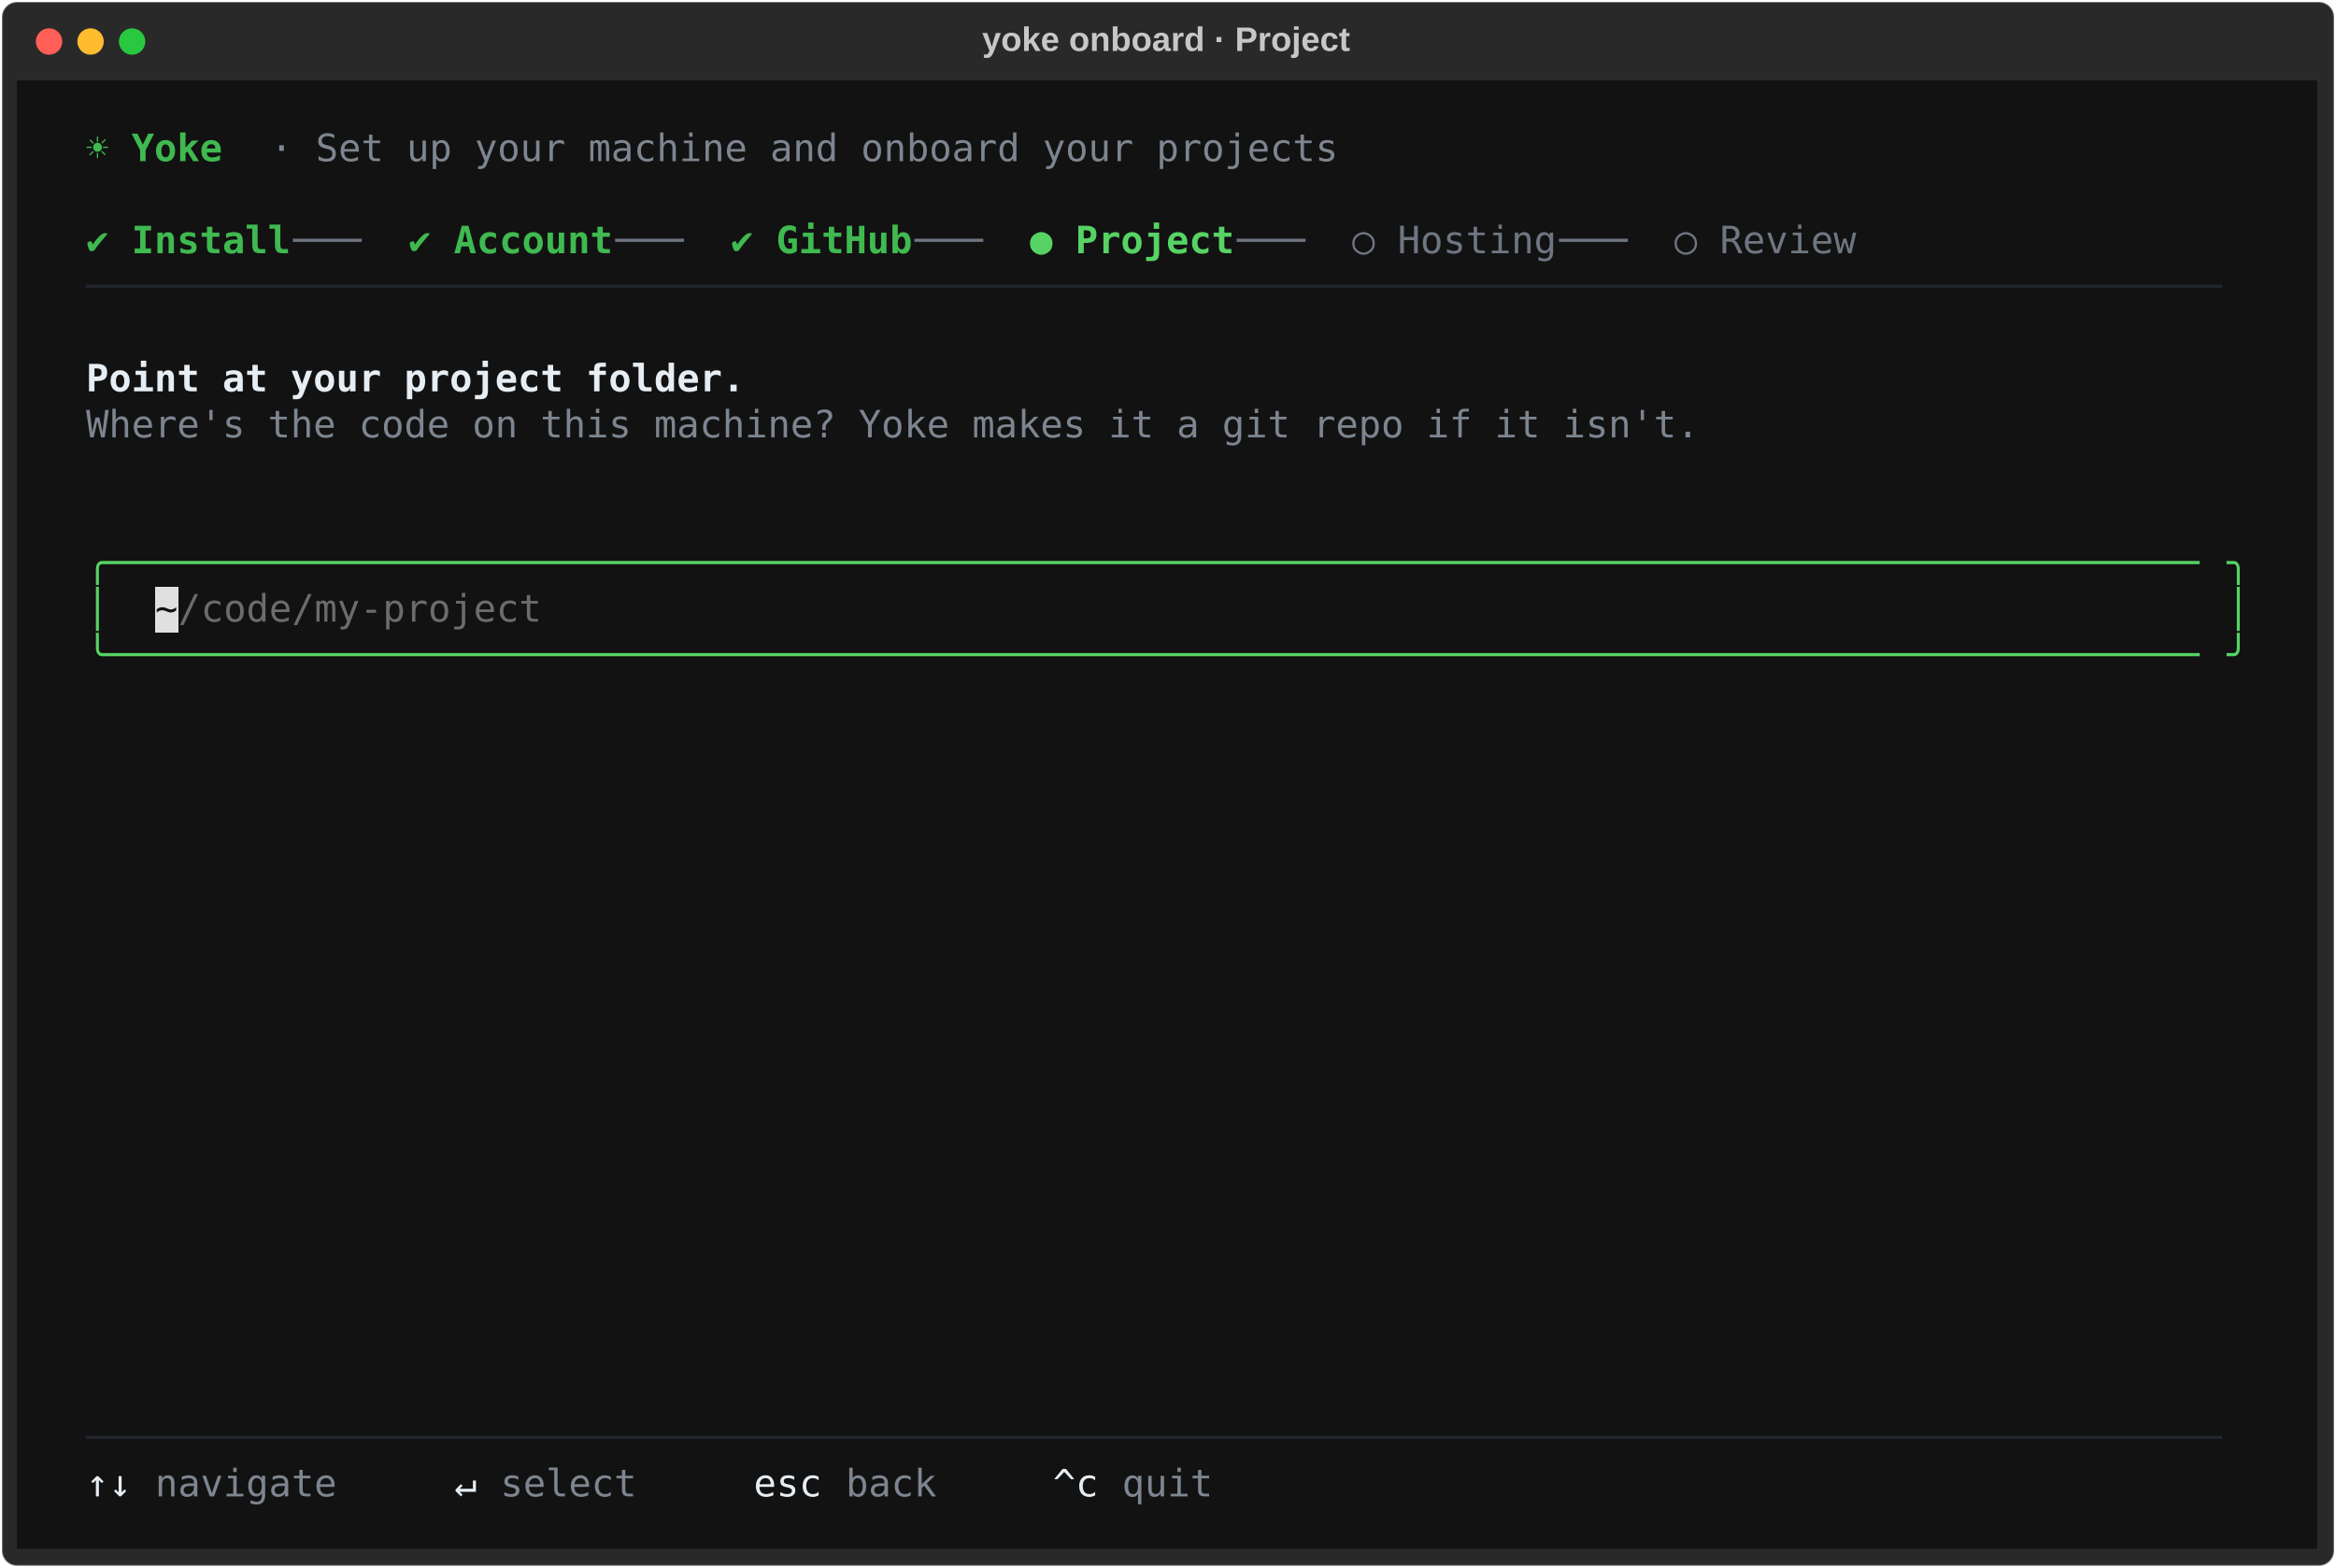
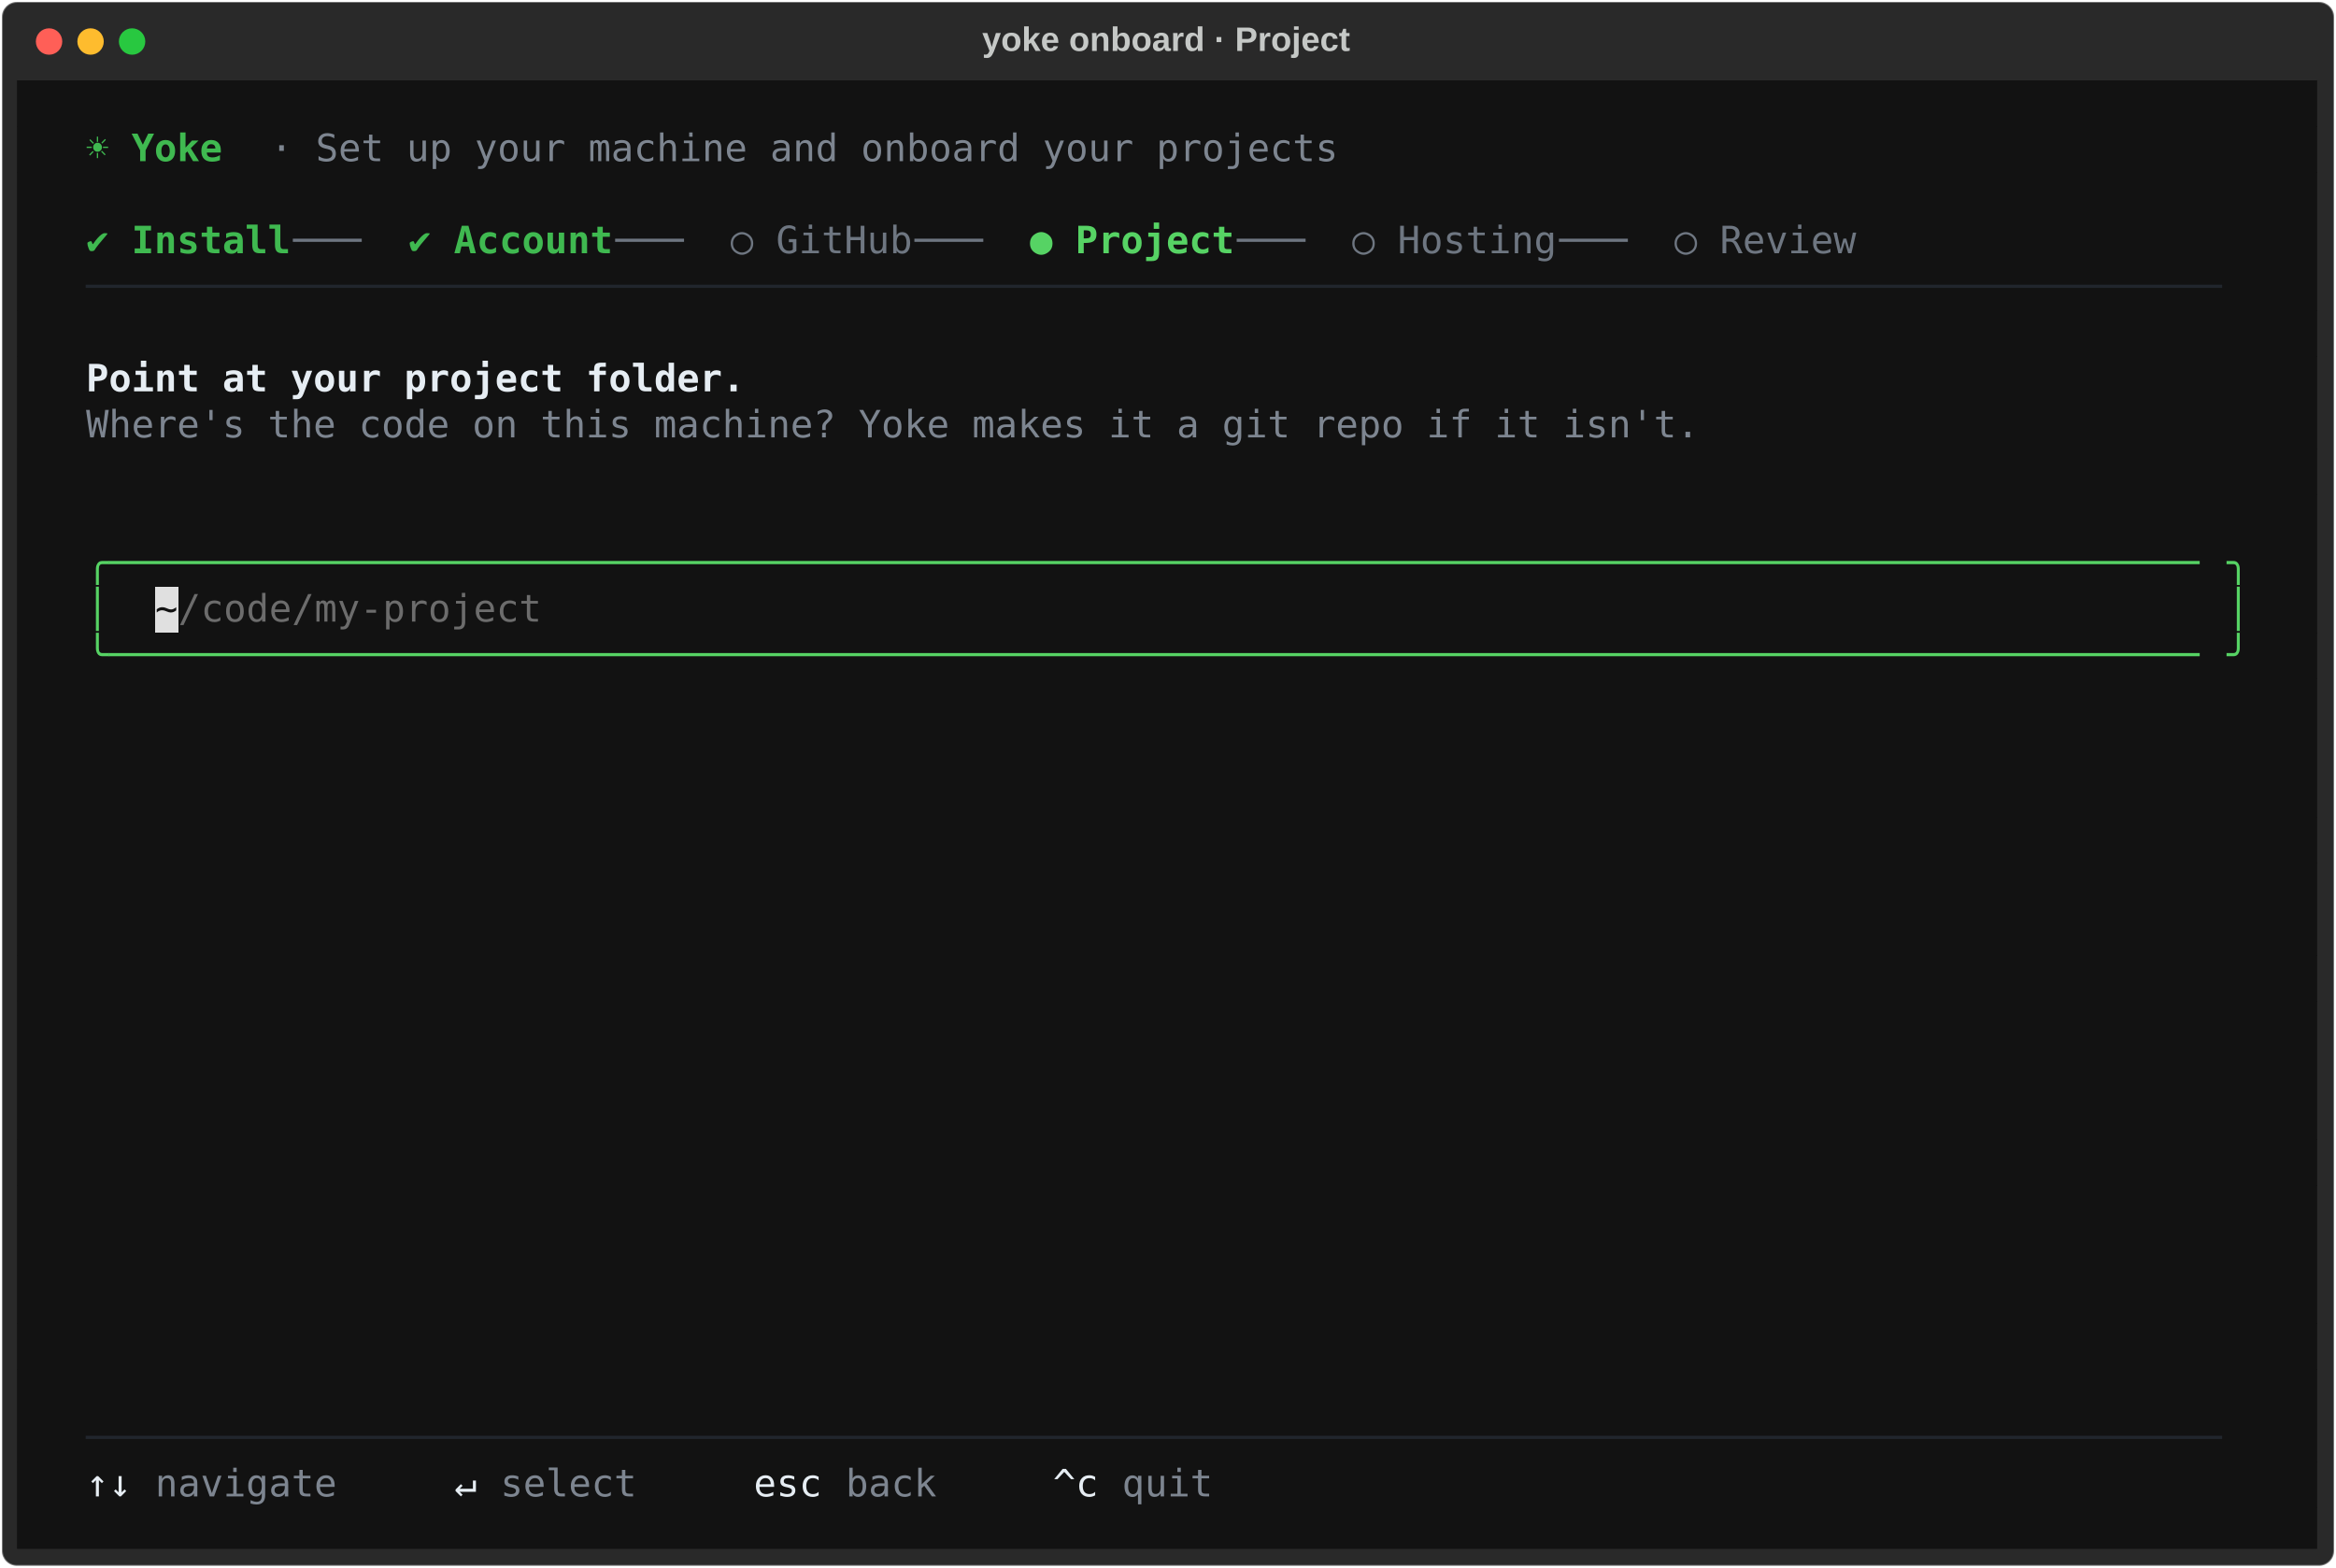
<svg xmlns="http://www.w3.org/2000/svg" class="rich-terminal" viewBox="0 0 1238 830.8">
  <style>

    @font-face {
        font-family: "Fira Code";
        src: local("FiraCode-Regular"),
                url("https://cdnjs.cloudflare.com/ajax/libs/firacode/{{VERSION}}/woff2/FiraCode-Regular.woff2") format("woff2"),
                url("https://cdnjs.cloudflare.com/ajax/libs/firacode/{{VERSION}}/woff/FiraCode-Regular.woff") format("woff");
        font-style: normal;
        font-weight: 400;
    }
    @font-face {
        font-family: "Fira Code";
        src: local("FiraCode-Bold"),
                url("https://cdnjs.cloudflare.com/ajax/libs/firacode/{{VERSION}}/woff2/FiraCode-Bold.woff2") format("woff2"),
                url("https://cdnjs.cloudflare.com/ajax/libs/firacode/{{VERSION}}/woff/FiraCode-Bold.woff") format("woff");
        font-style: bold;
        font-weight: 700;
    }

    .terminal-YOKE-matrix {
        font-family: Fira Code, monospace;
        font-size: 20px;
        line-height: 24.4px;
        font-variant-east-asian: full-width;
    }

    .terminal-YOKE-title {
        font-size: 18px;
        font-weight: bold;
        font-family: arial;
    }

.terminal-YOKE-r2 { fill: #3fb950;font-weight: bold }
.terminal-YOKE-r3 { fill: #e6edf3 }
.terminal-YOKE-r4 { fill: #7d8590 }
.terminal-YOKE-r5 { fill: #6e7681 }
.terminal-YOKE-r6 { fill: #56d364;font-weight: bold }
.terminal-YOKE-r7 { fill: #21262d }
.terminal-YOKE-r8 { fill: #e6edf3;font-weight: bold }
.terminal-YOKE-r9 { fill: #56d364 }
.terminal-YOKE-r10 { fill: #121212 }
.terminal-YOKE-r11 { fill: #6c6c6c }
    </style>
  <defs>
    <clipPath id="terminal-YOKE-clip-terminal">
      <rect x="0" y="0" width="1219.0" height="779.8" />
    </clipPath>
    <clipPath id="terminal-YOKE-line-0">
      <rect x="0" y="1.5" width="1220" height="24.65" />
    </clipPath>
    <clipPath id="terminal-YOKE-line-1">
      <rect x="0" y="25.9" width="1220" height="24.65" />
    </clipPath>
    <clipPath id="terminal-YOKE-line-2">
      <rect x="0" y="50.3" width="1220" height="24.65" />
    </clipPath>
    <clipPath id="terminal-YOKE-line-3">
      <rect x="0" y="74.7" width="1220" height="24.65" />
    </clipPath>
    <clipPath id="terminal-YOKE-line-4">
      <rect x="0" y="99.1" width="1220" height="24.65" />
    </clipPath>
    <clipPath id="terminal-YOKE-line-5">
      <rect x="0" y="123.5" width="1220" height="24.65" />
    </clipPath>
    <clipPath id="terminal-YOKE-line-6">
      <rect x="0" y="147.9" width="1220" height="24.65" />
    </clipPath>
    <clipPath id="terminal-YOKE-line-7">
      <rect x="0" y="172.3" width="1220" height="24.65" />
    </clipPath>
    <clipPath id="terminal-YOKE-line-8">
      <rect x="0" y="196.7" width="1220" height="24.65" />
    </clipPath>
    <clipPath id="terminal-YOKE-line-9">
      <rect x="0" y="221.1" width="1220" height="24.65" />
    </clipPath>
    <clipPath id="terminal-YOKE-line-10">
      <rect x="0" y="245.5" width="1220" height="24.65" />
    </clipPath>
    <clipPath id="terminal-YOKE-line-11">
      <rect x="0" y="269.9" width="1220" height="24.65" />
    </clipPath>
    <clipPath id="terminal-YOKE-line-12">
      <rect x="0" y="294.3" width="1220" height="24.65" />
    </clipPath>
    <clipPath id="terminal-YOKE-line-13">
      <rect x="0" y="318.7" width="1220" height="24.65" />
    </clipPath>
    <clipPath id="terminal-YOKE-line-14">
      <rect x="0" y="343.1" width="1220" height="24.65" />
    </clipPath>
    <clipPath id="terminal-YOKE-line-15">
      <rect x="0" y="367.5" width="1220" height="24.65" />
    </clipPath>
    <clipPath id="terminal-YOKE-line-16">
      <rect x="0" y="391.9" width="1220" height="24.65" />
    </clipPath>
    <clipPath id="terminal-YOKE-line-17">
      <rect x="0" y="416.3" width="1220" height="24.65" />
    </clipPath>
    <clipPath id="terminal-YOKE-line-18">
      <rect x="0" y="440.7" width="1220" height="24.65" />
    </clipPath>
    <clipPath id="terminal-YOKE-line-19">
      <rect x="0" y="465.1" width="1220" height="24.65" />
    </clipPath>
    <clipPath id="terminal-YOKE-line-20">
      <rect x="0" y="489.5" width="1220" height="24.65" />
    </clipPath>
    <clipPath id="terminal-YOKE-line-21">
      <rect x="0" y="513.9" width="1220" height="24.65" />
    </clipPath>
    <clipPath id="terminal-YOKE-line-22">
      <rect x="0" y="538.3" width="1220" height="24.65" />
    </clipPath>
    <clipPath id="terminal-YOKE-line-23">
      <rect x="0" y="562.7" width="1220" height="24.65" />
    </clipPath>
    <clipPath id="terminal-YOKE-line-24">
      <rect x="0" y="587.1" width="1220" height="24.65" />
    </clipPath>
    <clipPath id="terminal-YOKE-line-25">
      <rect x="0" y="611.5" width="1220" height="24.65" />
    </clipPath>
    <clipPath id="terminal-YOKE-line-26">
      <rect x="0" y="635.9" width="1220" height="24.65" />
    </clipPath>
    <clipPath id="terminal-YOKE-line-27">
      <rect x="0" y="660.3" width="1220" height="24.65" />
    </clipPath>
    <clipPath id="terminal-YOKE-line-28">
      <rect x="0" y="684.7" width="1220" height="24.65" />
    </clipPath>
    <clipPath id="terminal-YOKE-line-29">
      <rect x="0" y="709.1" width="1220" height="24.65" />
    </clipPath>
    <clipPath id="terminal-YOKE-line-30">
      <rect x="0" y="733.5" width="1220" height="24.65" />
    </clipPath>
  </defs>
  <rect fill="#292929" stroke="rgba(255,255,255,0.35)" stroke-width="1" x="1" y="1" width="1236" height="828.8" rx="8" />
  <text class="terminal-YOKE-title" fill="#c5c8c6" text-anchor="middle" x="618" y="27">yoke onboard · Project</text>
  <g transform="translate(26,22)">
    <circle cx="0" cy="0" r="7" fill="#ff5f57" />
    <circle cx="22" cy="0" r="7" fill="#febc2e" />
    <circle cx="44" cy="0" r="7" fill="#28c840" />
  </g>
  <g transform="translate(9, 41)" clip-path="url(#terminal-YOKE-clip-terminal)">
    <rect fill="#121212" x="0" y="1.5" width="1220" height="24.65" shape-rendering="crispEdges" />
    <rect fill="#121212" x="0" y="25.9" width="36.6" height="24.65" shape-rendering="crispEdges" />
    <rect fill="#121212" x="36.6" y="25.9" width="73.2" height="24.65" shape-rendering="crispEdges" />
    <rect fill="#121212" x="109.8" y="25.9" width="24.4" height="24.65" shape-rendering="crispEdges" />
    <rect fill="#121212" x="134.2" y="25.9" width="573.4" height="24.65" shape-rendering="crispEdges" />
    <rect fill="#121212" x="707.6" y="25.9" width="512.4" height="24.65" shape-rendering="crispEdges" />
    <rect fill="#121212" x="0" y="50.3" width="1220" height="24.65" shape-rendering="crispEdges" />
    <rect fill="#121212" x="0" y="74.7" width="36.6" height="24.65" shape-rendering="crispEdges" />
    <rect fill="#121212" x="36.6" y="74.7" width="109.8" height="24.65" shape-rendering="crispEdges" />
    <rect fill="#121212" x="146.4" y="74.7" width="61" height="24.65" shape-rendering="crispEdges" />
    <rect fill="#121212" x="207.4" y="74.7" width="109.8" height="24.65" shape-rendering="crispEdges" />
    <rect fill="#121212" x="317.2" y="74.7" width="61" height="24.65" shape-rendering="crispEdges" />
    <rect fill="#121212" x="378.2" y="74.7" width="97.6" height="24.65" shape-rendering="crispEdges" />
    <rect fill="#121212" x="475.8" y="74.7" width="61" height="24.65" shape-rendering="crispEdges" />
    <rect fill="#121212" x="536.8" y="74.7" width="109.8" height="24.65" shape-rendering="crispEdges" />
    <rect fill="#121212" x="646.6" y="74.7" width="61" height="24.65" shape-rendering="crispEdges" />
    <rect fill="#121212" x="707.6" y="74.7" width="109.8" height="24.65" shape-rendering="crispEdges" />
    <rect fill="#121212" x="817.4" y="74.7" width="61" height="24.65" shape-rendering="crispEdges" />
    <rect fill="#121212" x="878.4" y="74.7" width="97.6" height="24.65" shape-rendering="crispEdges" />
    <rect fill="#121212" x="976" y="74.7" width="244" height="24.65" shape-rendering="crispEdges" />
    <rect fill="#121212" x="0" y="99.1" width="36.6" height="24.65" shape-rendering="crispEdges" />
    <rect fill="#121212" x="36.6" y="99.1" width="1146.8" height="24.65" shape-rendering="crispEdges" />
    <rect fill="#121212" x="1183.4" y="99.1" width="36.6" height="24.65" shape-rendering="crispEdges" />
    <rect fill="#121212" x="0" y="123.5" width="1220" height="24.65" shape-rendering="crispEdges" />
    <rect fill="#121212" x="0" y="147.9" width="36.6" height="24.65" shape-rendering="crispEdges" />
    <rect fill="#121212" x="36.6" y="147.9" width="353.8" height="24.65" shape-rendering="crispEdges" />
    <rect fill="#121212" x="390.4" y="147.9" width="829.6" height="24.65" shape-rendering="crispEdges" />
    <rect fill="#121212" x="0" y="172.3" width="36.6" height="24.65" shape-rendering="crispEdges" />
    <rect fill="#121212" x="36.6" y="172.3" width="866.2" height="24.65" shape-rendering="crispEdges" />
    <rect fill="#121212" x="902.8" y="172.3" width="280.6" height="24.65" shape-rendering="crispEdges" />
    <rect fill="#121212" x="1183.4" y="172.3" width="36.6" height="24.65" shape-rendering="crispEdges" />
    <rect fill="#121212" x="0" y="196.7" width="36.6" height="24.65" shape-rendering="crispEdges" />
    <rect fill="#121212" x="36.6" y="196.7" width="0" height="24.65" shape-rendering="crispEdges" />
    <rect fill="#121212" x="36.6" y="196.7" width="1183.4" height="24.65" shape-rendering="crispEdges" />
    <rect fill="#121212" x="0" y="221.1" width="36.6" height="24.65" shape-rendering="crispEdges" />
    <rect fill="#121212" x="36.6" y="221.1" width="1183.4" height="24.65" shape-rendering="crispEdges" />
    <rect fill="#121212" x="0" y="245.5" width="36.6" height="24.65" shape-rendering="crispEdges" />
    <rect fill="#121212" x="36.6" y="245.5" width="12.2" height="24.65" shape-rendering="crispEdges" />
    <rect fill="#121212" x="48.8" y="245.5" width="1122.4" height="24.65" shape-rendering="crispEdges" />
    <rect fill="#121212" x="1171.2" y="245.5" width="12.2" height="24.65" shape-rendering="crispEdges" />
    <rect fill="#121212" x="1183.4" y="245.5" width="36.6" height="24.65" shape-rendering="crispEdges" />
    <rect fill="#121212" x="0" y="269.9" width="36.6" height="24.65" shape-rendering="crispEdges" />
    <rect fill="#121212" x="36.6" y="269.9" width="12.2" height="24.65" shape-rendering="crispEdges" />
    <rect fill="#121212" x="48.8" y="269.9" width="24.4" height="24.65" shape-rendering="crispEdges" />
    <rect fill="#e0e0e0" x="73.2" y="269.9" width="12.2" height="24.65" shape-rendering="crispEdges" />
    <rect fill="#121212" x="85.4" y="269.9" width="195.2" height="24.65" shape-rendering="crispEdges" />
    <rect fill="#121212" x="280.6" y="269.9" width="866.2" height="24.65" shape-rendering="crispEdges" />
    <rect fill="#121212" x="1146.8" y="269.9" width="24.4" height="24.65" shape-rendering="crispEdges" />
    <rect fill="#121212" x="1171.2" y="269.9" width="12.2" height="24.65" shape-rendering="crispEdges" />
    <rect fill="#121212" x="1183.4" y="269.9" width="36.6" height="24.65" shape-rendering="crispEdges" />
    <rect fill="#121212" x="0" y="294.3" width="36.6" height="24.65" shape-rendering="crispEdges" />
    <rect fill="#121212" x="36.6" y="294.3" width="12.2" height="24.65" shape-rendering="crispEdges" />
    <rect fill="#121212" x="48.8" y="294.3" width="1122.4" height="24.65" shape-rendering="crispEdges" />
    <rect fill="#121212" x="1171.2" y="294.3" width="12.2" height="24.65" shape-rendering="crispEdges" />
    <rect fill="#121212" x="1183.4" y="294.3" width="36.6" height="24.65" shape-rendering="crispEdges" />
    <rect fill="#121212" x="0" y="318.7" width="36.6" height="24.65" shape-rendering="crispEdges" />
    <rect fill="#121212" x="36.6" y="318.7" width="1183.4" height="24.65" shape-rendering="crispEdges" />
    <rect fill="#121212" x="0" y="343.1" width="36.6" height="24.65" shape-rendering="crispEdges" />
    <rect fill="#121212" x="36.6" y="343.1" width="0" height="24.65" shape-rendering="crispEdges" />
    <rect fill="#121212" x="36.6" y="343.1" width="1183.4" height="24.65" shape-rendering="crispEdges" />
    <rect fill="#121212" x="0" y="367.5" width="36.6" height="24.65" shape-rendering="crispEdges" />
    <rect fill="#121212" x="36.6" y="367.5" width="1183.4" height="24.65" shape-rendering="crispEdges" />
    <rect fill="#121212" x="0" y="391.9" width="36.6" height="24.65" shape-rendering="crispEdges" />
    <rect fill="#121212" x="36.6" y="391.9" width="1183.4" height="24.65" shape-rendering="crispEdges" />
    <rect fill="#121212" x="0" y="416.3" width="36.6" height="24.65" shape-rendering="crispEdges" />
    <rect fill="#121212" x="36.6" y="416.3" width="1183.4" height="24.65" shape-rendering="crispEdges" />
    <rect fill="#121212" x="0" y="440.7" width="36.6" height="24.65" shape-rendering="crispEdges" />
    <rect fill="#121212" x="36.6" y="440.7" width="1183.4" height="24.65" shape-rendering="crispEdges" />
    <rect fill="#121212" x="0" y="465.1" width="36.6" height="24.65" shape-rendering="crispEdges" />
    <rect fill="#121212" x="36.6" y="465.1" width="1183.4" height="24.65" shape-rendering="crispEdges" />
    <rect fill="#121212" x="0" y="489.5" width="36.6" height="24.65" shape-rendering="crispEdges" />
    <rect fill="#121212" x="36.6" y="489.5" width="1183.4" height="24.65" shape-rendering="crispEdges" />
    <rect fill="#121212" x="0" y="513.9" width="36.6" height="24.65" shape-rendering="crispEdges" />
    <rect fill="#121212" x="36.6" y="513.9" width="1183.4" height="24.65" shape-rendering="crispEdges" />
    <rect fill="#121212" x="0" y="538.3" width="36.6" height="24.65" shape-rendering="crispEdges" />
    <rect fill="#121212" x="36.6" y="538.3" width="1183.4" height="24.65" shape-rendering="crispEdges" />
    <rect fill="#121212" x="0" y="562.7" width="36.6" height="24.65" shape-rendering="crispEdges" />
    <rect fill="#121212" x="36.6" y="562.7" width="1183.4" height="24.65" shape-rendering="crispEdges" />
    <rect fill="#121212" x="0" y="587.1" width="36.6" height="24.65" shape-rendering="crispEdges" />
    <rect fill="#121212" x="36.6" y="587.1" width="1183.4" height="24.65" shape-rendering="crispEdges" />
    <rect fill="#121212" x="0" y="611.5" width="36.6" height="24.65" shape-rendering="crispEdges" />
    <rect fill="#121212" x="36.6" y="611.5" width="1183.4" height="24.65" shape-rendering="crispEdges" />
    <rect fill="#121212" x="0" y="635.9" width="36.6" height="24.65" shape-rendering="crispEdges" />
    <rect fill="#121212" x="36.6" y="635.9" width="1183.4" height="24.65" shape-rendering="crispEdges" />
    <rect fill="#121212" x="0" y="660.3" width="36.6" height="24.65" shape-rendering="crispEdges" />
    <rect fill="#121212" x="36.6" y="660.3" width="1183.4" height="24.65" shape-rendering="crispEdges" />
    <rect fill="#121212" x="0" y="684.7" width="36.6" height="24.65" shape-rendering="crispEdges" />
    <rect fill="#121212" x="36.6" y="684.7" width="1183.4" height="24.65" shape-rendering="crispEdges" />
    <rect fill="#121212" x="0" y="709.1" width="36.6" height="24.65" shape-rendering="crispEdges" />
    <rect fill="#121212" x="36.6" y="709.1" width="1146.8" height="24.65" shape-rendering="crispEdges" />
    <rect fill="#121212" x="1183.4" y="709.1" width="36.6" height="24.65" shape-rendering="crispEdges" />
    <rect fill="#121212" x="0" y="733.5" width="36.6" height="24.65" shape-rendering="crispEdges" />
    <rect fill="#121212" x="36.6" y="733.5" width="24.4" height="24.65" shape-rendering="crispEdges" />
    <rect fill="#121212" x="61" y="733.5" width="12.2" height="24.65" shape-rendering="crispEdges" />
    <rect fill="#121212" x="73.2" y="733.5" width="97.6" height="24.65" shape-rendering="crispEdges" />
    <rect fill="#121212" x="170.8" y="733.5" width="61" height="24.65" shape-rendering="crispEdges" />
    <rect fill="#121212" x="231.8" y="733.5" width="12.2" height="24.65" shape-rendering="crispEdges" />
    <rect fill="#121212" x="244" y="733.5" width="12.2" height="24.65" shape-rendering="crispEdges" />
    <rect fill="#121212" x="256.2" y="733.5" width="73.2" height="24.65" shape-rendering="crispEdges" />
    <rect fill="#121212" x="329.4" y="733.5" width="61" height="24.65" shape-rendering="crispEdges" />
    <rect fill="#121212" x="390.4" y="733.5" width="36.6" height="24.65" shape-rendering="crispEdges" />
    <rect fill="#121212" x="427" y="733.5" width="12.2" height="24.65" shape-rendering="crispEdges" />
    <rect fill="#121212" x="439.2" y="733.5" width="48.8" height="24.65" shape-rendering="crispEdges" />
    <rect fill="#121212" x="488" y="733.5" width="61" height="24.65" shape-rendering="crispEdges" />
    <rect fill="#121212" x="549" y="733.5" width="24.4" height="24.65" shape-rendering="crispEdges" />
    <rect fill="#121212" x="573.4" y="733.5" width="12.2" height="24.65" shape-rendering="crispEdges" />
    <rect fill="#121212" x="585.6" y="733.5" width="48.8" height="24.65" shape-rendering="crispEdges" />
    <rect fill="#121212" x="634.4" y="733.5" width="585.6" height="24.65" shape-rendering="crispEdges" />
    <rect fill="#121212" x="0" y="757.9" width="1220" height="24.65" shape-rendering="crispEdges" />
    <g class="terminal-YOKE-matrix">
      <text class="terminal-YOKE-r2" x="36.6" y="44.4" textLength="73.2" clip-path="url(#terminal-YOKE-line-1)">☀ Yoke</text>
      <text class="terminal-YOKE-r4" x="134.2" y="44.4" textLength="573.4" clip-path="url(#terminal-YOKE-line-1)">· Set up your machine and onboard your projects</text>
      <text class="terminal-YOKE-r2" x="36.6" y="93.2" textLength="109.8" clip-path="url(#terminal-YOKE-line-3)">✔ Install</text>
      <text class="terminal-YOKE-r5" x="146.4" y="93.2" textLength="61" clip-path="url(#terminal-YOKE-line-3)"> ─── </text>
      <text class="terminal-YOKE-r2" x="207.4" y="93.2" textLength="109.8" clip-path="url(#terminal-YOKE-line-3)">✔ Account</text>
      <text class="terminal-YOKE-r5" x="317.2" y="93.2" textLength="61" clip-path="url(#terminal-YOKE-line-3)"> ─── </text>
-       <text class="terminal-YOKE-r2" x="378.2" y="93.2" textLength="97.6" clip-path="url(#terminal-YOKE-line-3)">✔ GitHub</text>
+       <text class="terminal-YOKE-r5" x="378.2" y="93.2" textLength="97.6" clip-path="url(#terminal-YOKE-line-3)">○ GitHub</text>
      <text class="terminal-YOKE-r5" x="475.8" y="93.2" textLength="61" clip-path="url(#terminal-YOKE-line-3)"> ─── </text>
      <text class="terminal-YOKE-r6" x="536.8" y="93.2" textLength="109.8" clip-path="url(#terminal-YOKE-line-3)">● Project</text>
      <text class="terminal-YOKE-r5" x="646.6" y="93.2" textLength="61" clip-path="url(#terminal-YOKE-line-3)"> ─── </text>
      <text class="terminal-YOKE-r5" x="707.6" y="93.2" textLength="109.8" clip-path="url(#terminal-YOKE-line-3)">○ Hosting</text>
      <text class="terminal-YOKE-r5" x="817.4" y="93.2" textLength="61" clip-path="url(#terminal-YOKE-line-3)"> ─── </text>
      <text class="terminal-YOKE-r5" x="878.4" y="93.2" textLength="97.6" clip-path="url(#terminal-YOKE-line-3)">○ Review</text>
      <text class="terminal-YOKE-r7" x="36.6" y="117.6" textLength="1146.8" clip-path="url(#terminal-YOKE-line-4)">──────────────────────────────────────────────────────────────────────────────────────────────</text>
      <text class="terminal-YOKE-r8" x="36.6" y="166.4" textLength="353.8" clip-path="url(#terminal-YOKE-line-6)">Point at your project folder.</text>
      <text class="terminal-YOKE-r4" x="36.6" y="190.8" textLength="866.2" clip-path="url(#terminal-YOKE-line-7)">Where's the code on this machine? Yoke makes it a git repo if it isn't.</text>
      <text class="terminal-YOKE-r9" x="36.6" y="264" textLength="12.2" clip-path="url(#terminal-YOKE-line-10)">╭</text>
      <text class="terminal-YOKE-r9" x="48.8" y="264" textLength="1122.4" clip-path="url(#terminal-YOKE-line-10)">────────────────────────────────────────────────────────────────────────────────────────────</text>
      <text class="terminal-YOKE-r9" x="1171.2" y="264" textLength="12.2" clip-path="url(#terminal-YOKE-line-10)">╮</text>
      <text class="terminal-YOKE-r9" x="36.6" y="288.4" textLength="12.2" clip-path="url(#terminal-YOKE-line-11)">│</text>
      <text class="terminal-YOKE-r10" x="73.2" y="288.4" textLength="12.2" clip-path="url(#terminal-YOKE-line-11)">~</text>
      <text class="terminal-YOKE-r11" x="85.4" y="288.4" textLength="195.2" clip-path="url(#terminal-YOKE-line-11)">/code/my-project</text>
      <text class="terminal-YOKE-r9" x="1171.2" y="288.4" textLength="12.2" clip-path="url(#terminal-YOKE-line-11)">│</text>
      <text class="terminal-YOKE-r9" x="36.6" y="312.8" textLength="12.2" clip-path="url(#terminal-YOKE-line-12)">╰</text>
      <text class="terminal-YOKE-r9" x="48.8" y="312.8" textLength="1122.4" clip-path="url(#terminal-YOKE-line-12)">────────────────────────────────────────────────────────────────────────────────────────────</text>
      <text class="terminal-YOKE-r9" x="1171.2" y="312.8" textLength="12.2" clip-path="url(#terminal-YOKE-line-12)">╯</text>
      <text class="terminal-YOKE-r7" x="36.6" y="727.6" textLength="1146.8" clip-path="url(#terminal-YOKE-line-29)">──────────────────────────────────────────────────────────────────────────────────────────────</text>
      <text class="terminal-YOKE-r3" x="36.6" y="752" textLength="24.4" clip-path="url(#terminal-YOKE-line-30)">↑↓</text>
      <text class="terminal-YOKE-r4" x="73.2" y="752" textLength="97.6" clip-path="url(#terminal-YOKE-line-30)">navigate</text>
      <text class="terminal-YOKE-r3" x="231.8" y="752" textLength="12.2" clip-path="url(#terminal-YOKE-line-30)">↵</text>
      <text class="terminal-YOKE-r4" x="256.2" y="752" textLength="73.2" clip-path="url(#terminal-YOKE-line-30)">select</text>
      <text class="terminal-YOKE-r3" x="390.4" y="752" textLength="36.6" clip-path="url(#terminal-YOKE-line-30)">esc</text>
      <text class="terminal-YOKE-r4" x="439.2" y="752" textLength="48.8" clip-path="url(#terminal-YOKE-line-30)">back</text>
      <text class="terminal-YOKE-r3" x="549" y="752" textLength="24.4" clip-path="url(#terminal-YOKE-line-30)">^c</text>
      <text class="terminal-YOKE-r4" x="585.6" y="752" textLength="48.8" clip-path="url(#terminal-YOKE-line-30)">quit</text>
    </g>
  </g>
</svg>
